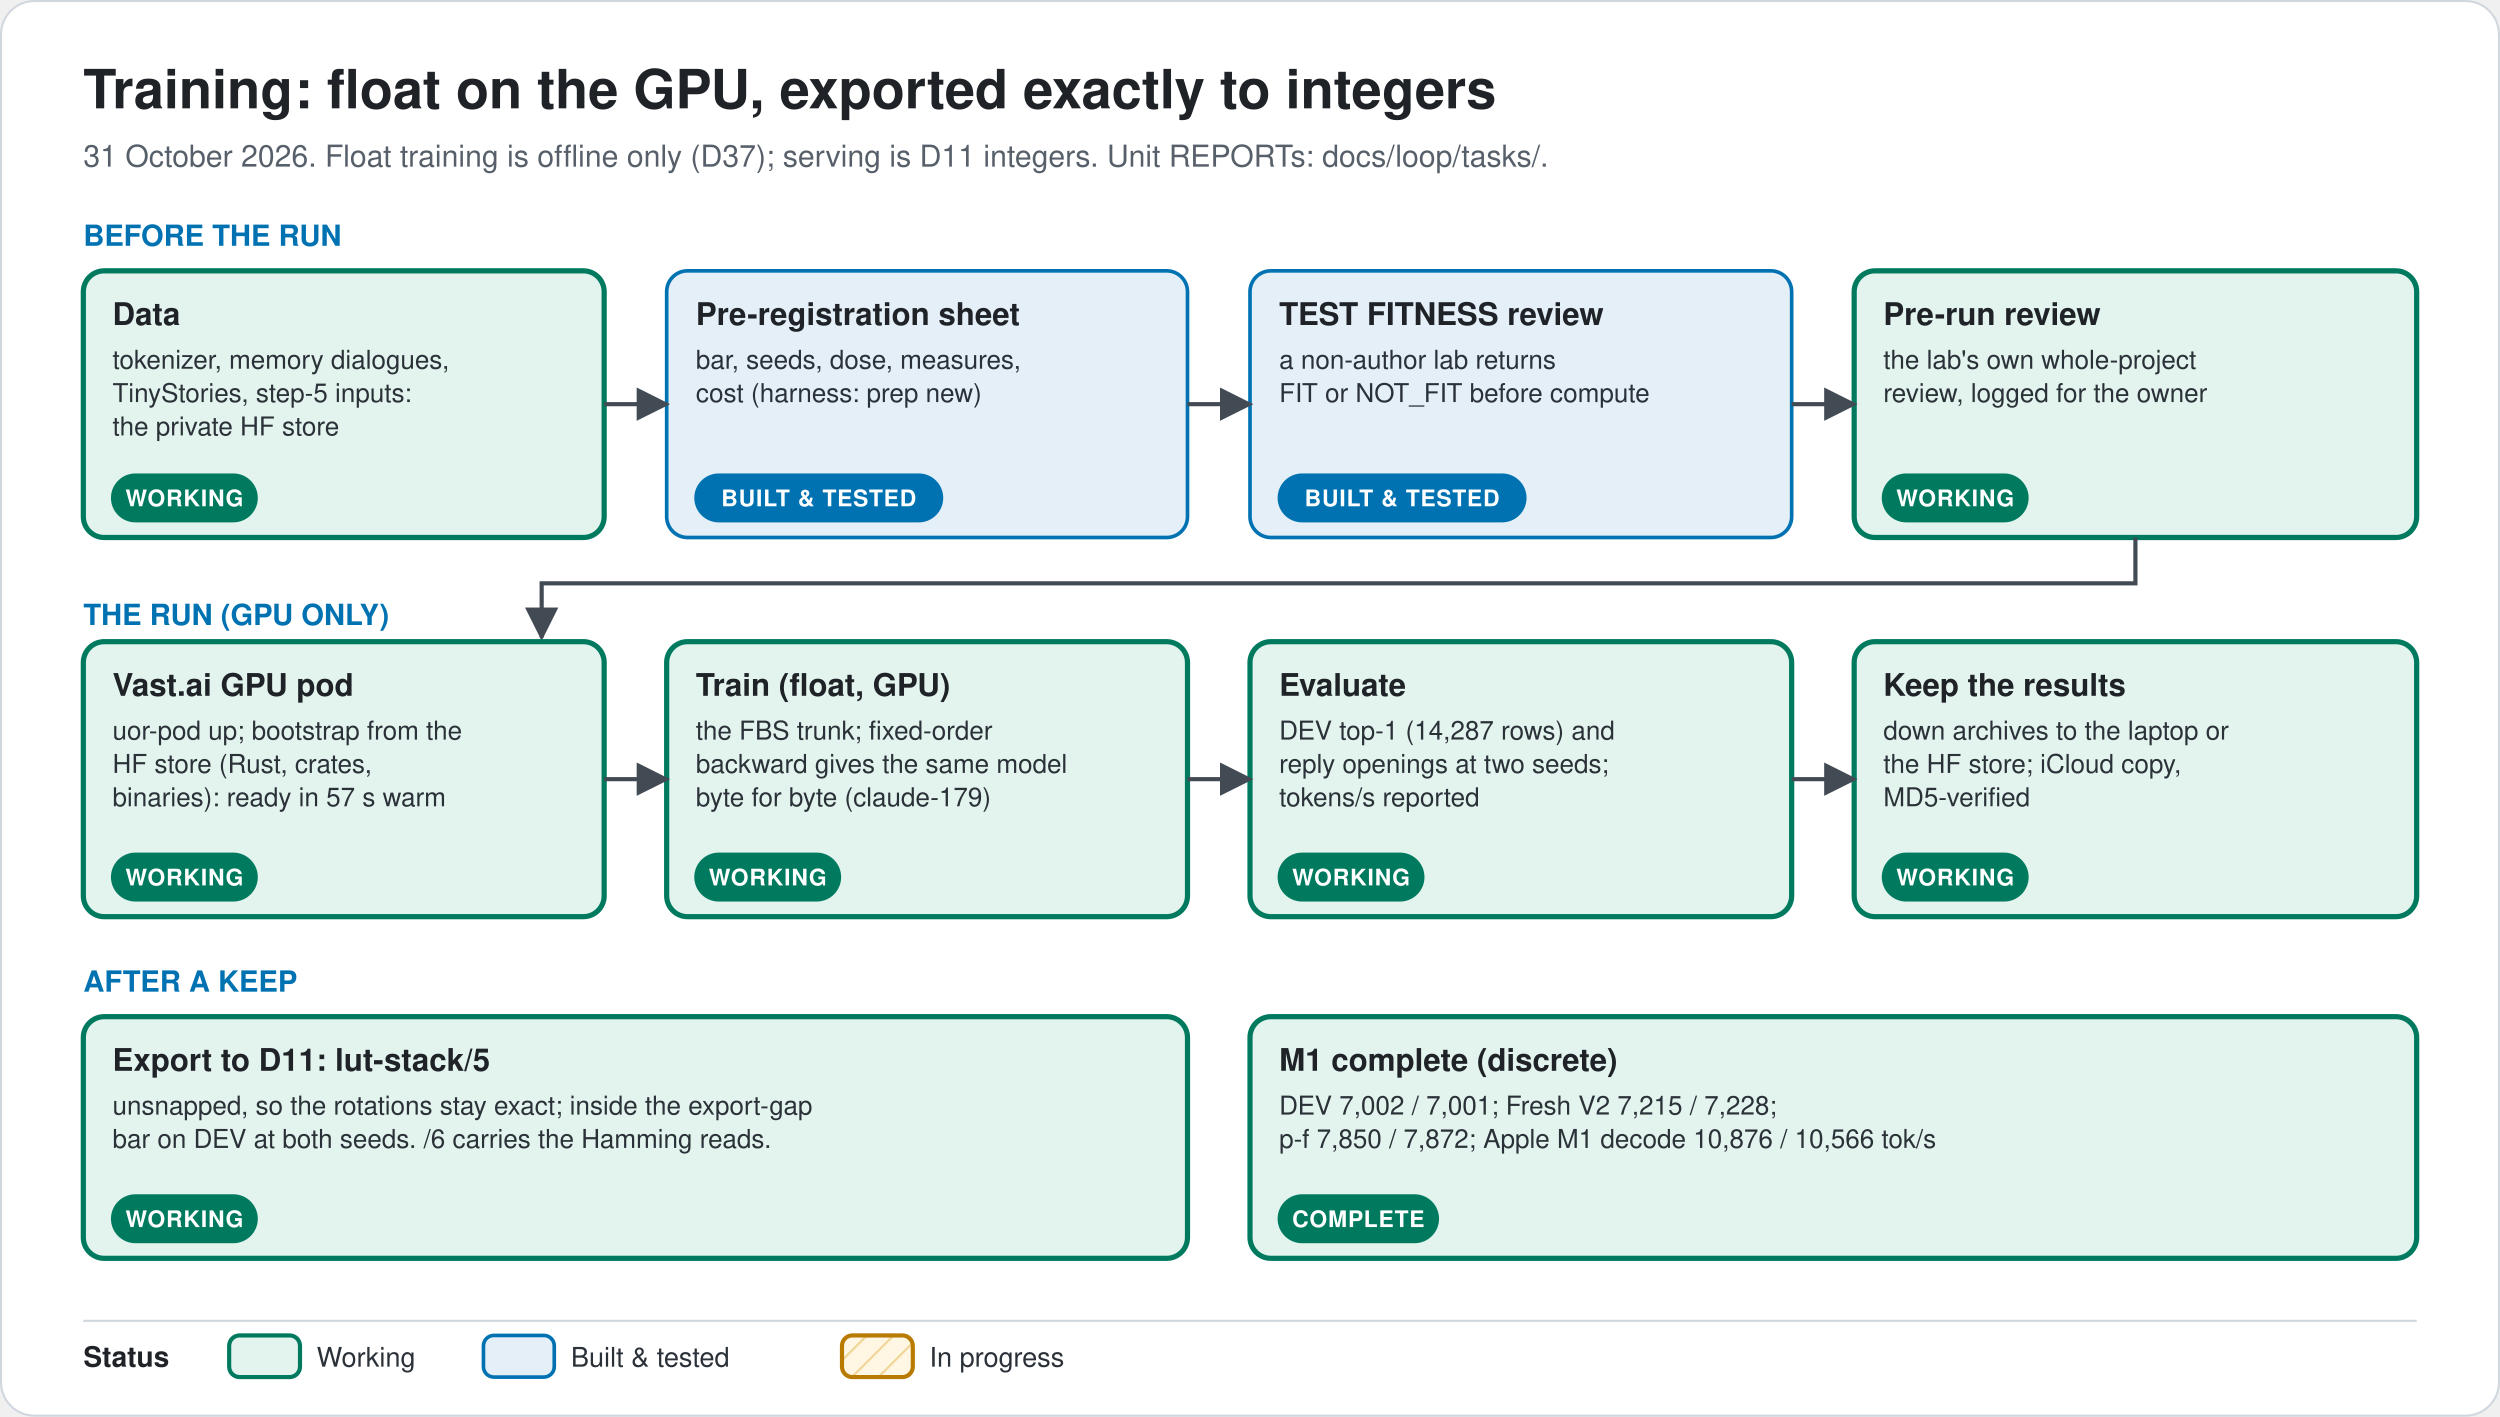
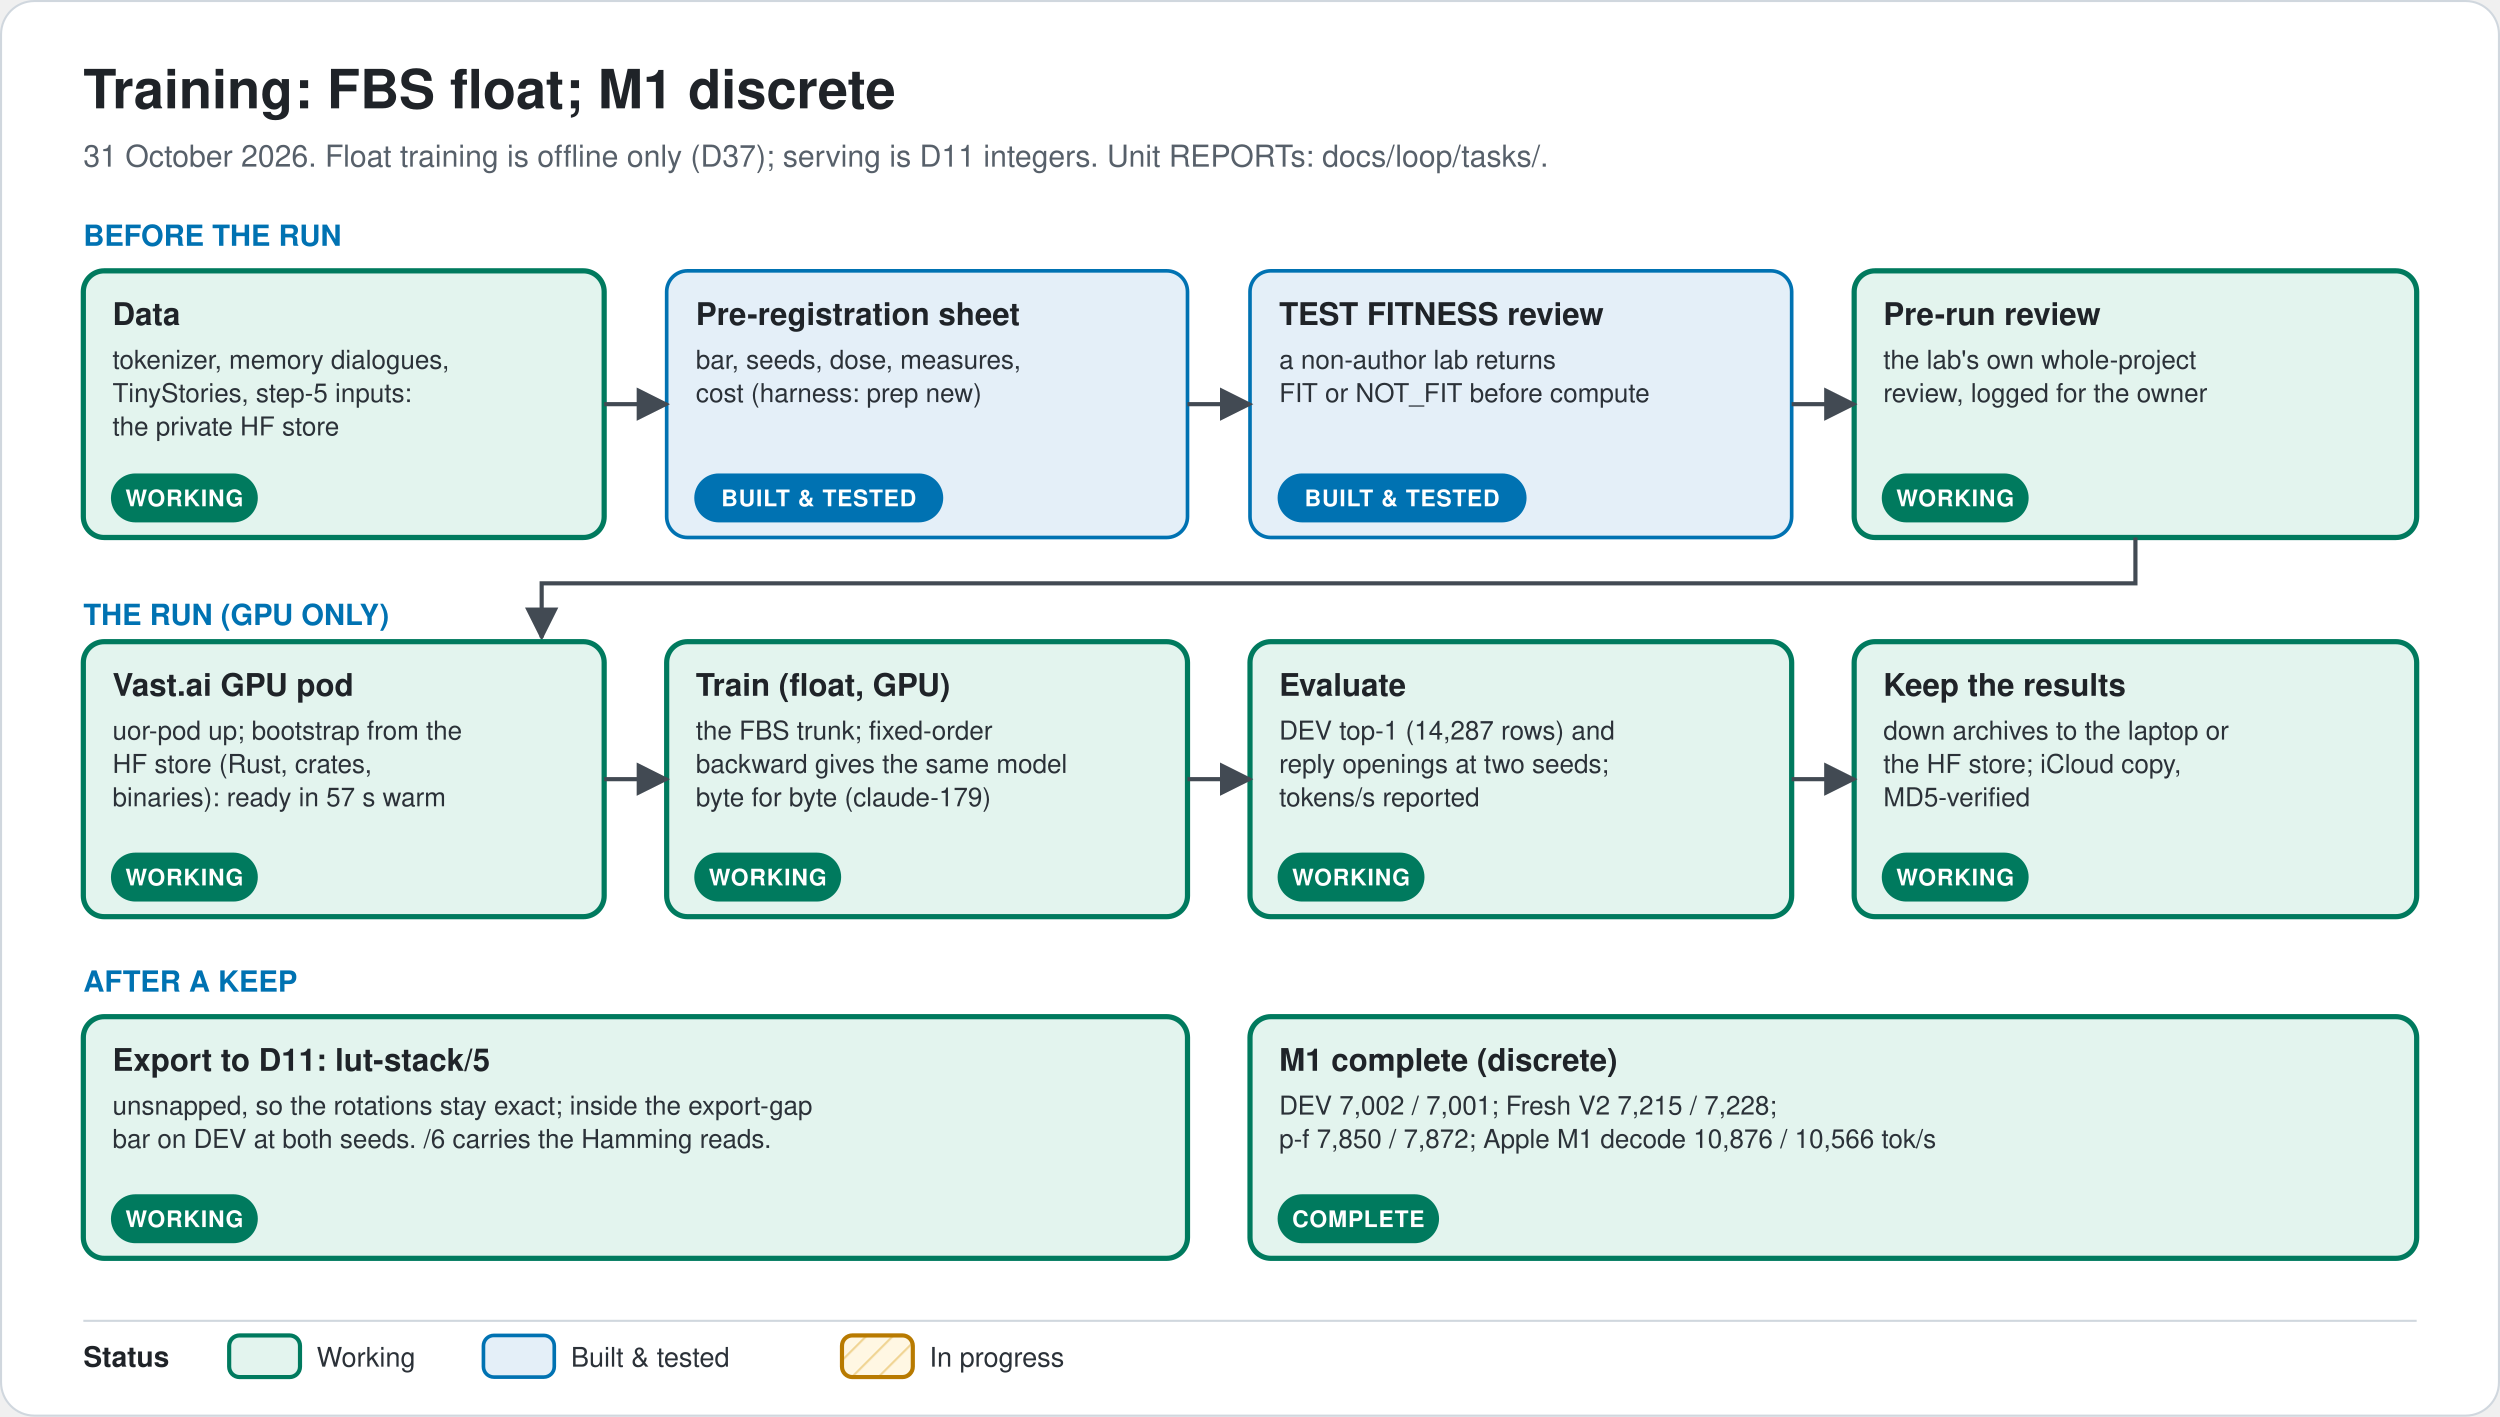
<svg xmlns="http://www.w3.org/2000/svg" viewBox="0 0 1200 680" width="1200" height="680" role="img" aria-labelledby="t d" font-family="-apple-system, BlinkMacSystemFont, 'Segoe UI', Helvetica, Arial, sans-serif">
  <defs>
    <marker id="ah" viewBox="0 0 10 10" refX="9" refY="5" markerWidth="8" markerHeight="8" orient="auto-start-reverse">
      <path d="M0,0 L10,5 L0,10 z" fill="#424A53" />
    </marker>
    <pattern id="hP" width="9" height="9" patternUnits="userSpaceOnUse" patternTransform="rotate(45)">
      <rect width="9" height="9" fill="#FFF7E3" />
      <line x1="0" y1="0" x2="0" y2="9" stroke="#F1D79A" stroke-width="2.2" />
    </pattern>
    <pattern id="hF" width="8" height="8" patternUnits="userSpaceOnUse">
      <rect width="8" height="8" fill="#F0F2F4" />
      <path d="M0,0 L8,8 M8,0 L0,8" stroke="#D3D8DD" stroke-width="1" />
    </pattern>
  </defs>
  <rect x="0.5" y="0.5" width="1199" height="679" rx="16" fill="#FFFFFF" stroke="#D0D7DE" stroke-width="1" />
-   <text x="40" y="52" font-size="26" font-weight="700" fill="#1F2328" text-anchor="start">Training: float on the GPU, exported exactly to integers</text>
+   <text x="40" y="52" font-size="26" font-weight="700" fill="#1F2328" text-anchor="start">Training: FBS float; M1 discrete</text>
  <text x="40" y="80" font-size="14.5" font-weight="400" fill="#57606A" text-anchor="start">31 October 2026. Float training is offline only (D37); serving is D11 integers. Unit REPORTs: docs/loop/tasks/.</text>
  <text x="40" y="118" font-size="14" font-weight="700" fill="#0072B2" text-anchor="start">BEFORE THE RUN</text>
  <rect x="40" y="130" width="250" height="128" rx="10" fill="#E3F4EE" stroke="#007A5E" stroke-width="2.5" />
  <text x="54" y="156" font-size="15" font-weight="700" fill="#1F2328" text-anchor="start">Data</text>
  <text x="54" y="177" font-size="12.5" font-weight="400" fill="#2B3138" text-anchor="start">tokenizer, memory dialogues,</text>
  <text x="54" y="193" font-size="12.5" font-weight="400" fill="#2B3138" text-anchor="start">TinyStories, step-5 inputs:</text>
  <text x="54" y="209" font-size="12.5" font-weight="400" fill="#2B3138" text-anchor="start">the private HF store</text>
  <rect x="54" y="228" width="69" height="22" rx="11" fill="#007A5E" stroke="#007A5E" stroke-width="1.5" />
  <text x="88.5" y="243" font-size="11" font-weight="700" fill="#FFFFFF" text-anchor="middle" letter-spacing="0.4">WORKING</text>
  <rect x="320" y="130" width="250" height="128" rx="10" fill="#E4EFF8" stroke="#0072B2" stroke-width="1.75" />
  <text x="334" y="156" font-size="15" font-weight="700" fill="#1F2328" text-anchor="start">Pre-registration sheet</text>
  <text x="334" y="177" font-size="12.5" font-weight="400" fill="#2B3138" text-anchor="start">bar, seeds, dose, measures,</text>
  <text x="334" y="193" font-size="12.5" font-weight="400" fill="#2B3138" text-anchor="start">cost (harness: prep new)</text>
  <rect x="334" y="228" width="118" height="22" rx="11" fill="#0072B2" stroke="#0072B2" stroke-width="1.5" />
  <text x="393" y="243" font-size="11" font-weight="700" fill="#FFFFFF" text-anchor="middle" letter-spacing="0.4">BUILT &amp; TESTED</text>
  <rect x="600" y="130" width="260" height="128" rx="10" fill="#E4EFF8" stroke="#0072B2" stroke-width="1.75" />
  <text x="614" y="156" font-size="15" font-weight="700" fill="#1F2328" text-anchor="start">TEST FITNESS review</text>
  <text x="614" y="177" font-size="12.5" font-weight="400" fill="#2B3138" text-anchor="start">a non-author lab returns</text>
  <text x="614" y="193" font-size="12.5" font-weight="400" fill="#2B3138" text-anchor="start">FIT or NOT_FIT before compute</text>
  <rect x="614" y="228" width="118" height="22" rx="11" fill="#0072B2" stroke="#0072B2" stroke-width="1.5" />
  <text x="673" y="243" font-size="11" font-weight="700" fill="#FFFFFF" text-anchor="middle" letter-spacing="0.4">BUILT &amp; TESTED</text>
  <rect x="890" y="130" width="270" height="128" rx="10" fill="#E3F4EE" stroke="#007A5E" stroke-width="2.5" />
  <text x="904" y="156" font-size="15" font-weight="700" fill="#1F2328" text-anchor="start">Pre-run review</text>
  <text x="904" y="177" font-size="12.5" font-weight="400" fill="#2B3138" text-anchor="start">the lab's own whole-project</text>
  <text x="904" y="193" font-size="12.5" font-weight="400" fill="#2B3138" text-anchor="start">review, logged for the owner</text>
  <rect x="904" y="228" width="69" height="22" rx="11" fill="#007A5E" stroke="#007A5E" stroke-width="1.5" />
  <text x="938.5" y="243" font-size="11" font-weight="700" fill="#FFFFFF" text-anchor="middle" letter-spacing="0.4">WORKING</text>
  <path d="M290,194 L320,194" fill="none" stroke="#424A53" stroke-width="2" marker-end="url(#ah)" />
  <path d="M570,194 L600,194" fill="none" stroke="#424A53" stroke-width="2" marker-end="url(#ah)" />
  <path d="M860,194 L890,194" fill="none" stroke="#424A53" stroke-width="2" marker-end="url(#ah)" />
  <path d="M1025,258 L1025,280 L260,280 L260,306" fill="none" stroke="#424A53" stroke-width="2" marker-end="url(#ah)" />
  <text x="40" y="300" font-size="14" font-weight="700" fill="#0072B2" text-anchor="start">THE RUN (GPU ONLY)</text>
  <rect x="40" y="308" width="250" height="132" rx="10" fill="#E3F4EE" stroke="#007A5E" stroke-width="2.5" />
  <text x="54" y="334" font-size="15" font-weight="700" fill="#1F2328" text-anchor="start">Vast.ai GPU pod</text>
  <text x="54" y="355" font-size="12.5" font-weight="400" fill="#2B3138" text-anchor="start">uor-pod up; bootstrap from the</text>
  <text x="54" y="371" font-size="12.5" font-weight="400" fill="#2B3138" text-anchor="start">HF store (Rust, crates,</text>
  <text x="54" y="387" font-size="12.5" font-weight="400" fill="#2B3138" text-anchor="start">binaries): ready in 57 s warm</text>
  <rect x="54" y="410" width="69" height="22" rx="11" fill="#007A5E" stroke="#007A5E" stroke-width="1.5" />
  <text x="88.5" y="425" font-size="11" font-weight="700" fill="#FFFFFF" text-anchor="middle" letter-spacing="0.4">WORKING</text>
  <rect x="320" y="308" width="250" height="132" rx="10" fill="#E3F4EE" stroke="#007A5E" stroke-width="2.5" />
  <text x="334" y="334" font-size="15" font-weight="700" fill="#1F2328" text-anchor="start">Train (float, GPU)</text>
  <text x="334" y="355" font-size="12.5" font-weight="400" fill="#2B3138" text-anchor="start">the FBS trunk; fixed-order</text>
  <text x="334" y="371" font-size="12.5" font-weight="400" fill="#2B3138" text-anchor="start">backward gives the same model</text>
  <text x="334" y="387" font-size="12.5" font-weight="400" fill="#2B3138" text-anchor="start">byte for byte (claude-179)</text>
  <rect x="334" y="410" width="69" height="22" rx="11" fill="#007A5E" stroke="#007A5E" stroke-width="1.5" />
  <text x="368.5" y="425" font-size="11" font-weight="700" fill="#FFFFFF" text-anchor="middle" letter-spacing="0.4">WORKING</text>
  <rect x="600" y="308" width="260" height="132" rx="10" fill="#E3F4EE" stroke="#007A5E" stroke-width="2.5" />
  <text x="614" y="334" font-size="15" font-weight="700" fill="#1F2328" text-anchor="start">Evaluate</text>
  <text x="614" y="355" font-size="12.5" font-weight="400" fill="#2B3138" text-anchor="start">DEV top-1 (14,287 rows) and</text>
  <text x="614" y="371" font-size="12.5" font-weight="400" fill="#2B3138" text-anchor="start">reply openings at two seeds;</text>
  <text x="614" y="387" font-size="12.5" font-weight="400" fill="#2B3138" text-anchor="start">tokens/s reported</text>
  <rect x="614" y="410" width="69" height="22" rx="11" fill="#007A5E" stroke="#007A5E" stroke-width="1.5" />
  <text x="648.5" y="425" font-size="11" font-weight="700" fill="#FFFFFF" text-anchor="middle" letter-spacing="0.4">WORKING</text>
  <rect x="890" y="308" width="270" height="132" rx="10" fill="#E3F4EE" stroke="#007A5E" stroke-width="2.5" />
  <text x="904" y="334" font-size="15" font-weight="700" fill="#1F2328" text-anchor="start">Keep the results</text>
  <text x="904" y="355" font-size="12.5" font-weight="400" fill="#2B3138" text-anchor="start">down archives to the laptop or</text>
  <text x="904" y="371" font-size="12.5" font-weight="400" fill="#2B3138" text-anchor="start">the HF store; iCloud copy,</text>
  <text x="904" y="387" font-size="12.5" font-weight="400" fill="#2B3138" text-anchor="start">MD5-verified</text>
  <rect x="904" y="410" width="69" height="22" rx="11" fill="#007A5E" stroke="#007A5E" stroke-width="1.5" />
  <text x="938.5" y="425" font-size="11" font-weight="700" fill="#FFFFFF" text-anchor="middle" letter-spacing="0.4">WORKING</text>
  <path d="M290,374 L320,374" fill="none" stroke="#424A53" stroke-width="2" marker-end="url(#ah)" />
  <path d="M570,374 L600,374" fill="none" stroke="#424A53" stroke-width="2" marker-end="url(#ah)" />
  <path d="M860,374 L890,374" fill="none" stroke="#424A53" stroke-width="2" marker-end="url(#ah)" />
  <text x="40" y="476" font-size="14" font-weight="700" fill="#0072B2" text-anchor="start">AFTER A KEEP</text>
  <rect x="40" y="488" width="530" height="116" rx="10" fill="#E3F4EE" stroke="#007A5E" stroke-width="2.5" />
  <text x="54" y="514" font-size="15" font-weight="700" fill="#1F2328" text-anchor="start">Export to D11: lut-stack/5</text>
  <text x="54" y="535" font-size="12.5" font-weight="400" fill="#2B3138" text-anchor="start">unsnapped, so the rotations stay exact; inside the export-gap</text>
  <text x="54" y="551" font-size="12.5" font-weight="400" fill="#2B3138" text-anchor="start">bar on DEV at both seeds. /6 carries the Hamming reads.</text>
  <rect x="54" y="574" width="69" height="22" rx="11" fill="#007A5E" stroke="#007A5E" stroke-width="1.5" />
  <text x="88.5" y="589" font-size="11" font-weight="700" fill="#FFFFFF" text-anchor="middle" letter-spacing="0.4">WORKING</text>
  <rect x="600" y="488" width="560" height="116" rx="10" fill="#E3F4EE" stroke="#007A5E" stroke-width="2.5" />
  <text x="614" y="514" font-size="15" font-weight="700" fill="#1F2328" text-anchor="start">M1 complete (discrete)</text>
  <text x="614" y="535" font-size="12.5" font-weight="400" fill="#2B3138" text-anchor="start">DEV 7,002 / 7,001; Fresh V2 7,215 / 7,228;</text>
  <text x="614" y="551" font-size="12.5" font-weight="400" fill="#2B3138" text-anchor="start">p-f 7,850 / 7,872; Apple M1 decode 10,876 / 10,566 tok/s</text>
  <rect x="614" y="574" width="76" height="22" rx="11" fill="#007A5E" stroke="#007A5E" stroke-width="1.5" />
  <text x="652" y="589" font-size="11" font-weight="700" fill="#FFFFFF" text-anchor="middle" letter-spacing="0.4">COMPLETE</text>
  <path d="M40,634 L1160,634" fill="none" stroke="#D0D7DE" stroke-width="1" />
  <text x="40" y="656" font-size="13.5" font-weight="700" fill="#1F2328" text-anchor="start">Status</text>
  <rect x="110" y="641" width="34" height="20" rx="5" fill="#E3F4EE" stroke="#007A5E" stroke-width="2" />
  <text x="152" y="656" font-size="13" font-weight="400" fill="#2B3138" text-anchor="start">Working</text>
  <rect x="232.05" y="641" width="34" height="20" rx="5" fill="#E4EFF8" stroke="#0072B2" stroke-width="1.75" />
  <text x="274.05" y="656" font-size="13" font-weight="400" fill="#2B3138" text-anchor="start">Built &amp; tested</text>
  <rect x="404.15" y="641" width="34" height="20" rx="5" fill="url(#hP)" stroke="#B87A00" stroke-width="2" />
  <text x="446.15" y="656" font-size="13" font-weight="400" fill="#2B3138" text-anchor="start">In progress</text>
</svg>
